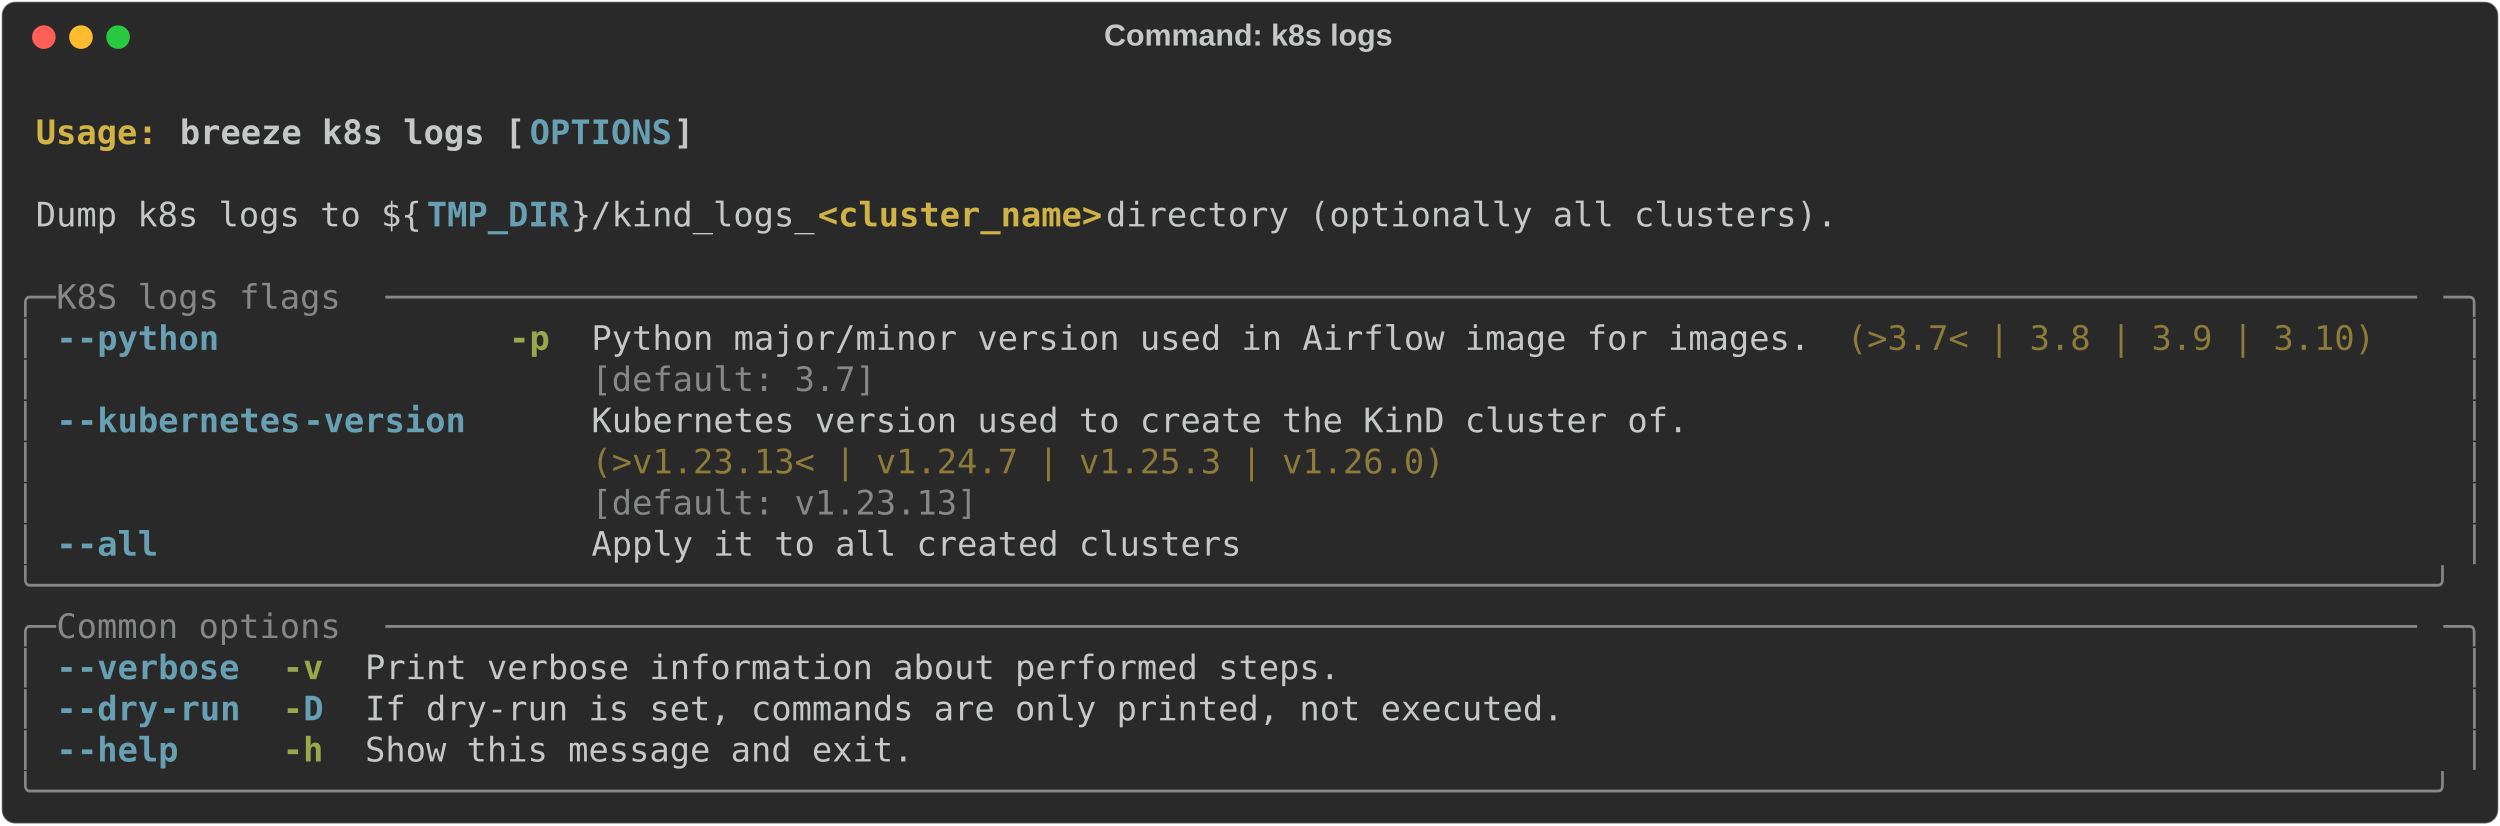
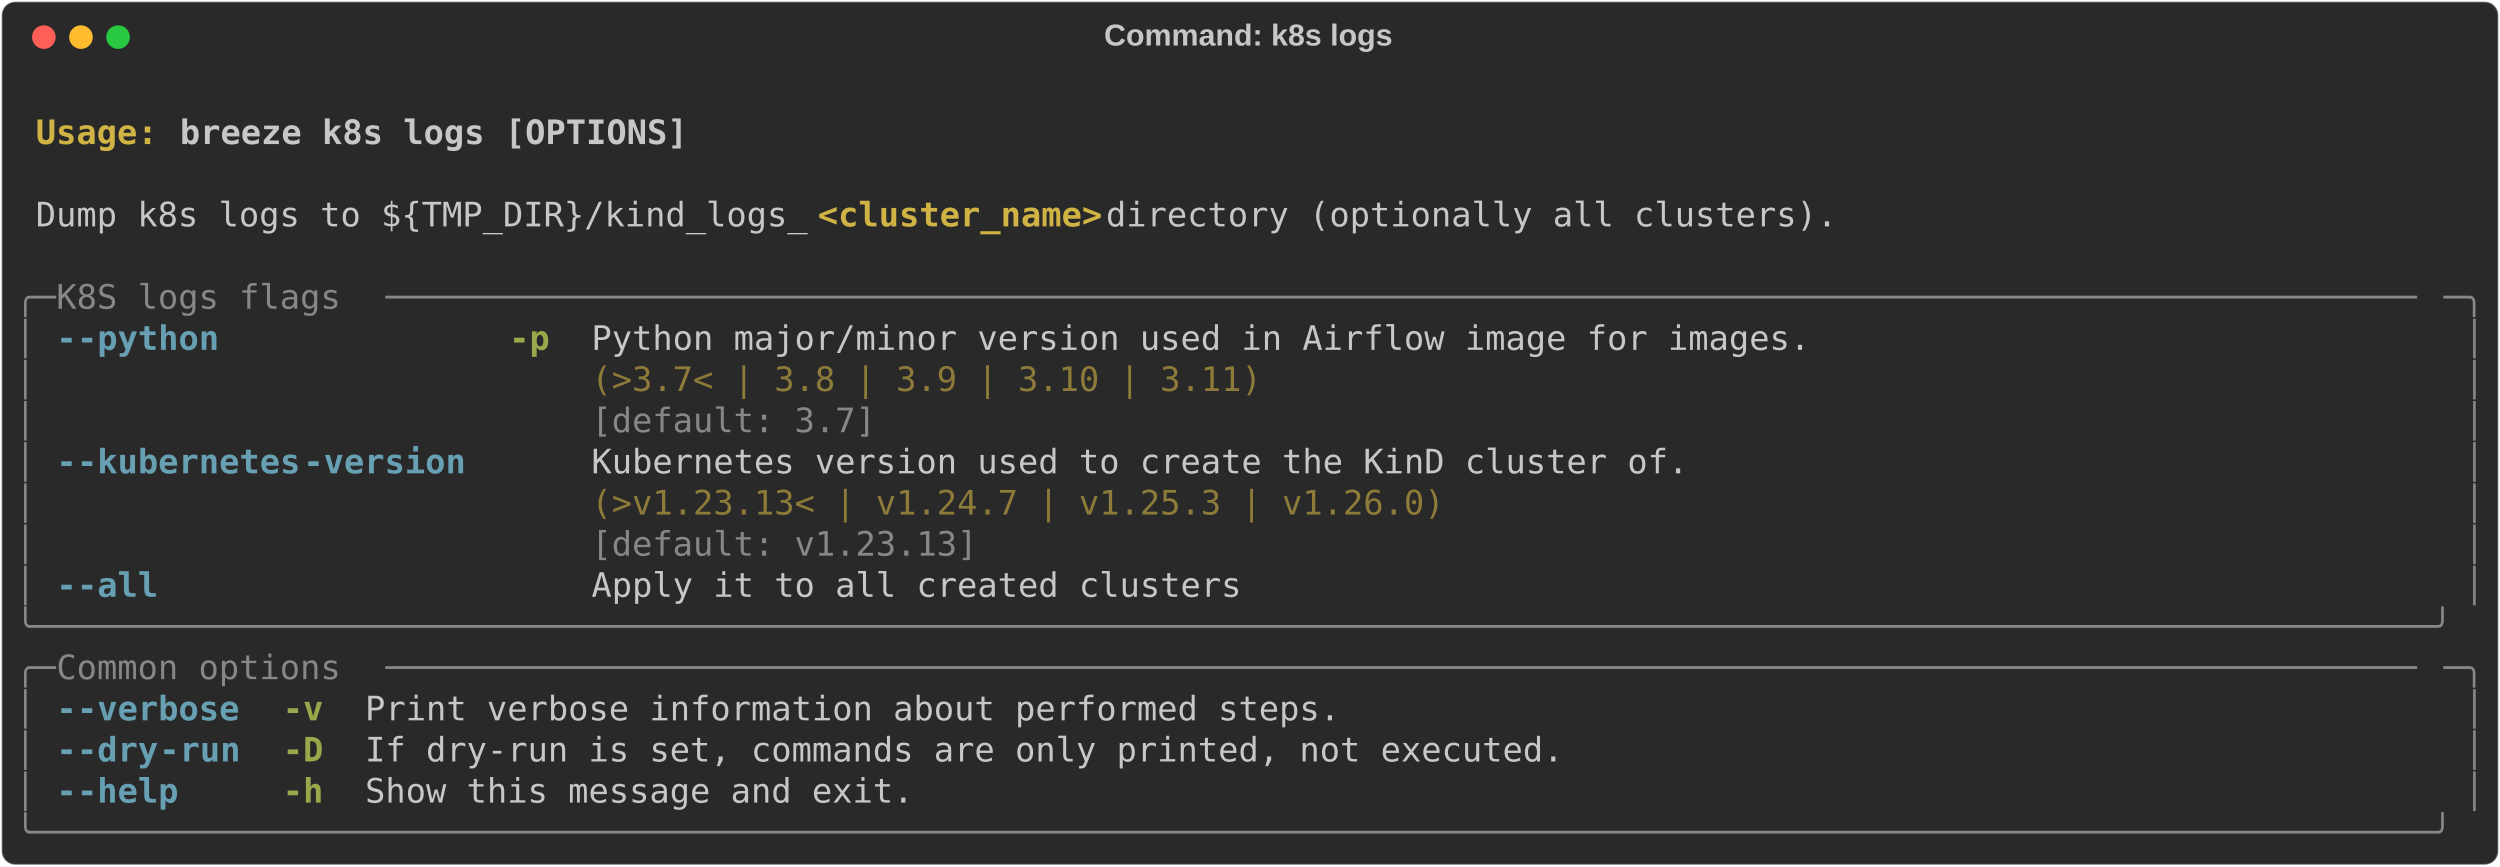
- <svg xmlns="http://www.w3.org/2000/svg" class="rich-terminal" viewBox="0 0 1482 489.2">
+ <svg xmlns="http://www.w3.org/2000/svg" class="rich-terminal" viewBox="0 0 1482 513.6">
  <style>

    @font-face {
        font-family: "Fira Code";
        src: local("FiraCode-Regular"),
                url("https://cdnjs.cloudflare.com/ajax/libs/firacode/6.2.0/woff2/FiraCode-Regular.woff2") format("woff2"),
                url("https://cdnjs.cloudflare.com/ajax/libs/firacode/6.2.0/woff/FiraCode-Regular.woff") format("woff");
        font-style: normal;
        font-weight: 400;
    }
    @font-face {
        font-family: "Fira Code";
        src: local("FiraCode-Bold"),
                url("https://cdnjs.cloudflare.com/ajax/libs/firacode/6.2.0/woff2/FiraCode-Bold.woff2") format("woff2"),
                url("https://cdnjs.cloudflare.com/ajax/libs/firacode/6.2.0/woff/FiraCode-Bold.woff") format("woff");
        font-style: bold;
        font-weight: 700;
    }

    .breeze-k8s-logs-matrix {
        font-family: Fira Code, monospace;
        font-size: 20px;
        line-height: 24.4px;
        font-variant-east-asian: full-width;
    }

    .breeze-k8s-logs-title {
        font-size: 18px;
        font-weight: bold;
        font-family: arial;
    }

    .breeze-k8s-logs-r1 { fill: #c5c8c6;font-weight: bold }
.breeze-k8s-logs-r2 { fill: #c5c8c6 }
.breeze-k8s-logs-r3 { fill: #d0b344;font-weight: bold }
- .breeze-k8s-logs-r4 { fill: #68a0b3;font-weight: bold }
- .breeze-k8s-logs-r5 { fill: #868887 }
+ .breeze-k8s-logs-r4 { fill: #868887 }
+ .breeze-k8s-logs-r5 { fill: #68a0b3;font-weight: bold }
.breeze-k8s-logs-r6 { fill: #98a84b;font-weight: bold }
.breeze-k8s-logs-r7 { fill: #8d7b39 }
    </style>
  <defs>
    <clipPath id="breeze-k8s-logs-clip-terminal">
-       <rect x="0" y="0" width="1463.0" height="438.2" />
+       <rect x="0" y="0" width="1463.0" height="462.6" />
    </clipPath>
    <clipPath id="breeze-k8s-logs-line-0">
      <rect x="0" y="1.5" width="1464" height="24.65" />
    </clipPath>
    <clipPath id="breeze-k8s-logs-line-1">
      <rect x="0" y="25.9" width="1464" height="24.65" />
    </clipPath>
    <clipPath id="breeze-k8s-logs-line-2">
      <rect x="0" y="50.3" width="1464" height="24.65" />
    </clipPath>
    <clipPath id="breeze-k8s-logs-line-3">
      <rect x="0" y="74.7" width="1464" height="24.65" />
    </clipPath>
    <clipPath id="breeze-k8s-logs-line-4">
      <rect x="0" y="99.1" width="1464" height="24.65" />
    </clipPath>
    <clipPath id="breeze-k8s-logs-line-5">
      <rect x="0" y="123.5" width="1464" height="24.65" />
    </clipPath>
    <clipPath id="breeze-k8s-logs-line-6">
      <rect x="0" y="147.9" width="1464" height="24.65" />
    </clipPath>
    <clipPath id="breeze-k8s-logs-line-7">
      <rect x="0" y="172.3" width="1464" height="24.65" />
    </clipPath>
    <clipPath id="breeze-k8s-logs-line-8">
      <rect x="0" y="196.7" width="1464" height="24.65" />
    </clipPath>
    <clipPath id="breeze-k8s-logs-line-9">
      <rect x="0" y="221.1" width="1464" height="24.65" />
    </clipPath>
    <clipPath id="breeze-k8s-logs-line-10">
      <rect x="0" y="245.5" width="1464" height="24.65" />
    </clipPath>
    <clipPath id="breeze-k8s-logs-line-11">
      <rect x="0" y="269.9" width="1464" height="24.65" />
    </clipPath>
    <clipPath id="breeze-k8s-logs-line-12">
      <rect x="0" y="294.3" width="1464" height="24.65" />
    </clipPath>
    <clipPath id="breeze-k8s-logs-line-13">
      <rect x="0" y="318.7" width="1464" height="24.65" />
    </clipPath>
    <clipPath id="breeze-k8s-logs-line-14">
      <rect x="0" y="343.1" width="1464" height="24.65" />
    </clipPath>
    <clipPath id="breeze-k8s-logs-line-15">
      <rect x="0" y="367.5" width="1464" height="24.65" />
    </clipPath>
    <clipPath id="breeze-k8s-logs-line-16">
      <rect x="0" y="391.9" width="1464" height="24.65" />
    </clipPath>
+     <clipPath id="breeze-k8s-logs-line-17">
+       <rect x="0" y="416.3" width="1464" height="24.65" />
+     </clipPath>
  </defs>
-   <rect fill="#292929" stroke="rgba(255,255,255,0.35)" stroke-width="1" x="1" y="1" width="1480" height="487.2" rx="8" />
+   <rect fill="#292929" stroke="rgba(255,255,255,0.35)" stroke-width="1" x="1" y="1" width="1480" height="511.6" rx="8" />
  <text class="breeze-k8s-logs-title" fill="#c5c8c6" text-anchor="middle" x="740" y="27">Command: k8s logs</text>
  <g transform="translate(26,22)">
    <circle cx="0" cy="0" r="7" fill="#ff5f57" />
    <circle cx="22" cy="0" r="7" fill="#febc2e" />
    <circle cx="44" cy="0" r="7" fill="#28c840" />
  </g>
  <g transform="translate(9, 41)" clip-path="url(#breeze-k8s-logs-clip-terminal)">
    <g class="breeze-k8s-logs-matrix">
      <text class="breeze-k8s-logs-r2" x="1464" y="20" textLength="12.2" clip-path="url(#breeze-k8s-logs-line-0)">
</text>
      <text class="breeze-k8s-logs-r3" x="12.2" y="44.4" textLength="85.4" clip-path="url(#breeze-k8s-logs-line-1)">Usage: </text>
-       <text class="breeze-k8s-logs-r1" x="97.6" y="44.4" textLength="207.4" clip-path="url(#breeze-k8s-logs-line-1)">breeze k8s logs [</text>
-       <text class="breeze-k8s-logs-r4" x="305" y="44.4" textLength="85.4" clip-path="url(#breeze-k8s-logs-line-1)">OPTIONS</text>
-       <text class="breeze-k8s-logs-r1" x="390.4" y="44.4" textLength="12.2" clip-path="url(#breeze-k8s-logs-line-1)">]</text>
+       <text class="breeze-k8s-logs-r1" x="97.6" y="44.4" textLength="305" clip-path="url(#breeze-k8s-logs-line-1)">breeze k8s logs [OPTIONS]</text>
      <text class="breeze-k8s-logs-r2" x="1464" y="44.4" textLength="12.2" clip-path="url(#breeze-k8s-logs-line-1)">
</text>
      <text class="breeze-k8s-logs-r2" x="1464" y="68.8" textLength="12.2" clip-path="url(#breeze-k8s-logs-line-2)">
</text>
-       <text class="breeze-k8s-logs-r2" x="12.2" y="93.2" textLength="231.8" clip-path="url(#breeze-k8s-logs-line-3)">Dump k8s logs to ${</text>
-       <text class="breeze-k8s-logs-r4" x="244" y="93.2" textLength="85.4" clip-path="url(#breeze-k8s-logs-line-3)">TMP_DIR</text>
-       <text class="breeze-k8s-logs-r2" x="329.4" y="93.2" textLength="146.4" clip-path="url(#breeze-k8s-logs-line-3)">}/kind_logs_</text>
+       <text class="breeze-k8s-logs-r2" x="12.2" y="93.2" textLength="463.6" clip-path="url(#breeze-k8s-logs-line-3)">Dump k8s logs to ${TMP_DIR}/kind_logs_</text>
      <text class="breeze-k8s-logs-r3" x="475.8" y="93.2" textLength="170.8" clip-path="url(#breeze-k8s-logs-line-3)">&lt;cluster_name&gt;</text>
      <text class="breeze-k8s-logs-r2" x="646.6" y="93.2" textLength="451.4" clip-path="url(#breeze-k8s-logs-line-3)"> directory (optionally all clusters).</text>
      <text class="breeze-k8s-logs-r2" x="1464" y="93.2" textLength="12.2" clip-path="url(#breeze-k8s-logs-line-3)">
</text>
      <text class="breeze-k8s-logs-r2" x="1464" y="117.6" textLength="12.2" clip-path="url(#breeze-k8s-logs-line-4)">
</text>
-       <text class="breeze-k8s-logs-r5" x="0" y="142" textLength="24.4" clip-path="url(#breeze-k8s-logs-line-5)">╭─</text>
-       <text class="breeze-k8s-logs-r5" x="24.4" y="142" textLength="195.2" clip-path="url(#breeze-k8s-logs-line-5)"> K8S logs flags </text>
-       <text class="breeze-k8s-logs-r5" x="219.6" y="142" textLength="1220" clip-path="url(#breeze-k8s-logs-line-5)">────────────────────────────────────────────────────────────────────────────────────────────────────</text>
-       <text class="breeze-k8s-logs-r5" x="1439.6" y="142" textLength="24.4" clip-path="url(#breeze-k8s-logs-line-5)">─╮</text>
+       <text class="breeze-k8s-logs-r4" x="0" y="142" textLength="24.4" clip-path="url(#breeze-k8s-logs-line-5)">╭─</text>
+       <text class="breeze-k8s-logs-r4" x="24.4" y="142" textLength="195.2" clip-path="url(#breeze-k8s-logs-line-5)"> K8S logs flags </text>
+       <text class="breeze-k8s-logs-r4" x="219.6" y="142" textLength="1220" clip-path="url(#breeze-k8s-logs-line-5)">────────────────────────────────────────────────────────────────────────────────────────────────────</text>
+       <text class="breeze-k8s-logs-r4" x="1439.6" y="142" textLength="24.4" clip-path="url(#breeze-k8s-logs-line-5)">─╮</text>
      <text class="breeze-k8s-logs-r2" x="1464" y="142" textLength="12.2" clip-path="url(#breeze-k8s-logs-line-5)">
</text>
-       <text class="breeze-k8s-logs-r5" x="0" y="166.4" textLength="12.2" clip-path="url(#breeze-k8s-logs-line-6)">│</text>
-       <text class="breeze-k8s-logs-r4" x="24.4" y="166.4" textLength="12.2" clip-path="url(#breeze-k8s-logs-line-6)">-</text>
-       <text class="breeze-k8s-logs-r4" x="36.6" y="166.4" textLength="85.4" clip-path="url(#breeze-k8s-logs-line-6)">-python</text>
+       <text class="breeze-k8s-logs-r4" x="0" y="166.4" textLength="12.2" clip-path="url(#breeze-k8s-logs-line-6)">│</text>
+       <text class="breeze-k8s-logs-r5" x="24.4" y="166.4" textLength="12.2" clip-path="url(#breeze-k8s-logs-line-6)">-</text>
+       <text class="breeze-k8s-logs-r5" x="36.6" y="166.4" textLength="85.4" clip-path="url(#breeze-k8s-logs-line-6)">-python</text>
      <text class="breeze-k8s-logs-r6" x="292.8" y="166.4" textLength="24.4" clip-path="url(#breeze-k8s-logs-line-6)">-p</text>
      <text class="breeze-k8s-logs-r2" x="341.6" y="166.4" textLength="732" clip-path="url(#breeze-k8s-logs-line-6)">Python major/minor version used in Airflow image for images.</text>
-       <text class="breeze-k8s-logs-r7" x="1085.8" y="166.4" textLength="317.2" clip-path="url(#breeze-k8s-logs-line-6)">(&gt;3.7&lt; | 3.8 | 3.9 | 3.10)</text>
-       <text class="breeze-k8s-logs-r5" x="1451.8" y="166.4" textLength="12.2" clip-path="url(#breeze-k8s-logs-line-6)">│</text>
+       <text class="breeze-k8s-logs-r4" x="1451.8" y="166.4" textLength="12.2" clip-path="url(#breeze-k8s-logs-line-6)">│</text>
      <text class="breeze-k8s-logs-r2" x="1464" y="166.4" textLength="12.2" clip-path="url(#breeze-k8s-logs-line-6)">
</text>
-       <text class="breeze-k8s-logs-r5" x="0" y="190.8" textLength="12.2" clip-path="url(#breeze-k8s-logs-line-7)">│</text>
-       <text class="breeze-k8s-logs-r5" x="341.6" y="190.8" textLength="732" clip-path="url(#breeze-k8s-logs-line-7)">[default: 3.7]                                              </text>
-       <text class="breeze-k8s-logs-r5" x="1451.8" y="190.8" textLength="12.2" clip-path="url(#breeze-k8s-logs-line-7)">│</text>
+       <text class="breeze-k8s-logs-r4" x="0" y="190.8" textLength="12.2" clip-path="url(#breeze-k8s-logs-line-7)">│</text>
+       <text class="breeze-k8s-logs-r7" x="341.6" y="190.8" textLength="732" clip-path="url(#breeze-k8s-logs-line-7)">(&gt;3.7&lt; | 3.8 | 3.9 | 3.10 | 3.11)                           </text>
+       <text class="breeze-k8s-logs-r4" x="1451.8" y="190.8" textLength="12.2" clip-path="url(#breeze-k8s-logs-line-7)">│</text>
      <text class="breeze-k8s-logs-r2" x="1464" y="190.8" textLength="12.2" clip-path="url(#breeze-k8s-logs-line-7)">
</text>
-       <text class="breeze-k8s-logs-r5" x="0" y="215.2" textLength="12.2" clip-path="url(#breeze-k8s-logs-line-8)">│</text>
-       <text class="breeze-k8s-logs-r4" x="24.4" y="215.2" textLength="12.2" clip-path="url(#breeze-k8s-logs-line-8)">-</text>
-       <text class="breeze-k8s-logs-r4" x="36.6" y="215.2" textLength="134.2" clip-path="url(#breeze-k8s-logs-line-8)">-kubernetes</text>
-       <text class="breeze-k8s-logs-r4" x="170.8" y="215.2" textLength="97.6" clip-path="url(#breeze-k8s-logs-line-8)">-version</text>
-       <text class="breeze-k8s-logs-r2" x="341.6" y="215.2" textLength="658.8" clip-path="url(#breeze-k8s-logs-line-8)">Kubernetes version used to create the KinD cluster of.</text>
-       <text class="breeze-k8s-logs-r5" x="1451.8" y="215.2" textLength="12.2" clip-path="url(#breeze-k8s-logs-line-8)">│</text>
+       <text class="breeze-k8s-logs-r4" x="0" y="215.2" textLength="12.2" clip-path="url(#breeze-k8s-logs-line-8)">│</text>
+       <text class="breeze-k8s-logs-r4" x="341.6" y="215.2" textLength="732" clip-path="url(#breeze-k8s-logs-line-8)">[default: 3.7]                                              </text>
+       <text class="breeze-k8s-logs-r4" x="1451.8" y="215.2" textLength="12.2" clip-path="url(#breeze-k8s-logs-line-8)">│</text>
      <text class="breeze-k8s-logs-r2" x="1464" y="215.2" textLength="12.2" clip-path="url(#breeze-k8s-logs-line-8)">
</text>
-       <text class="breeze-k8s-logs-r5" x="0" y="239.6" textLength="12.2" clip-path="url(#breeze-k8s-logs-line-9)">│</text>
-       <text class="breeze-k8s-logs-r7" x="341.6" y="239.6" textLength="658.8" clip-path="url(#breeze-k8s-logs-line-9)">(&gt;v1.23.13&lt; | v1.24.7 | v1.25.3 | v1.26.0)            </text>
-       <text class="breeze-k8s-logs-r5" x="1451.8" y="239.6" textLength="12.2" clip-path="url(#breeze-k8s-logs-line-9)">│</text>
+       <text class="breeze-k8s-logs-r4" x="0" y="239.6" textLength="12.2" clip-path="url(#breeze-k8s-logs-line-9)">│</text>
+       <text class="breeze-k8s-logs-r5" x="24.4" y="239.6" textLength="12.2" clip-path="url(#breeze-k8s-logs-line-9)">-</text>
+       <text class="breeze-k8s-logs-r5" x="36.6" y="239.6" textLength="134.2" clip-path="url(#breeze-k8s-logs-line-9)">-kubernetes</text>
+       <text class="breeze-k8s-logs-r5" x="170.8" y="239.6" textLength="97.6" clip-path="url(#breeze-k8s-logs-line-9)">-version</text>
+       <text class="breeze-k8s-logs-r2" x="341.6" y="239.6" textLength="658.8" clip-path="url(#breeze-k8s-logs-line-9)">Kubernetes version used to create the KinD cluster of.</text>
+       <text class="breeze-k8s-logs-r4" x="1451.8" y="239.6" textLength="12.2" clip-path="url(#breeze-k8s-logs-line-9)">│</text>
      <text class="breeze-k8s-logs-r2" x="1464" y="239.6" textLength="12.2" clip-path="url(#breeze-k8s-logs-line-9)">
</text>
-       <text class="breeze-k8s-logs-r5" x="0" y="264" textLength="12.2" clip-path="url(#breeze-k8s-logs-line-10)">│</text>
-       <text class="breeze-k8s-logs-r5" x="341.6" y="264" textLength="658.8" clip-path="url(#breeze-k8s-logs-line-10)">[default: v1.23.13]                                   </text>
-       <text class="breeze-k8s-logs-r5" x="1451.8" y="264" textLength="12.2" clip-path="url(#breeze-k8s-logs-line-10)">│</text>
+       <text class="breeze-k8s-logs-r4" x="0" y="264" textLength="12.2" clip-path="url(#breeze-k8s-logs-line-10)">│</text>
+       <text class="breeze-k8s-logs-r7" x="341.6" y="264" textLength="658.8" clip-path="url(#breeze-k8s-logs-line-10)">(&gt;v1.23.13&lt; | v1.24.7 | v1.25.3 | v1.26.0)            </text>
+       <text class="breeze-k8s-logs-r4" x="1451.8" y="264" textLength="12.2" clip-path="url(#breeze-k8s-logs-line-10)">│</text>
      <text class="breeze-k8s-logs-r2" x="1464" y="264" textLength="12.2" clip-path="url(#breeze-k8s-logs-line-10)">
</text>
-       <text class="breeze-k8s-logs-r5" x="0" y="288.4" textLength="12.2" clip-path="url(#breeze-k8s-logs-line-11)">│</text>
-       <text class="breeze-k8s-logs-r4" x="24.4" y="288.4" textLength="12.2" clip-path="url(#breeze-k8s-logs-line-11)">-</text>
-       <text class="breeze-k8s-logs-r4" x="36.6" y="288.4" textLength="48.8" clip-path="url(#breeze-k8s-logs-line-11)">-all</text>
-       <text class="breeze-k8s-logs-r2" x="341.6" y="288.4" textLength="390.4" clip-path="url(#breeze-k8s-logs-line-11)">Apply it to all created clusters</text>
-       <text class="breeze-k8s-logs-r5" x="1451.8" y="288.4" textLength="12.2" clip-path="url(#breeze-k8s-logs-line-11)">│</text>
+       <text class="breeze-k8s-logs-r4" x="0" y="288.4" textLength="12.2" clip-path="url(#breeze-k8s-logs-line-11)">│</text>
+       <text class="breeze-k8s-logs-r4" x="341.6" y="288.4" textLength="658.8" clip-path="url(#breeze-k8s-logs-line-11)">[default: v1.23.13]                                   </text>
+       <text class="breeze-k8s-logs-r4" x="1451.8" y="288.4" textLength="12.2" clip-path="url(#breeze-k8s-logs-line-11)">│</text>
      <text class="breeze-k8s-logs-r2" x="1464" y="288.4" textLength="12.2" clip-path="url(#breeze-k8s-logs-line-11)">
</text>
-       <text class="breeze-k8s-logs-r5" x="0" y="312.8" textLength="1464" clip-path="url(#breeze-k8s-logs-line-12)">╰──────────────────────────────────────────────────────────────────────────────────────────────────────────────────────╯</text>
+       <text class="breeze-k8s-logs-r4" x="0" y="312.8" textLength="12.2" clip-path="url(#breeze-k8s-logs-line-12)">│</text>
+       <text class="breeze-k8s-logs-r5" x="24.4" y="312.8" textLength="12.2" clip-path="url(#breeze-k8s-logs-line-12)">-</text>
+       <text class="breeze-k8s-logs-r5" x="36.6" y="312.8" textLength="48.8" clip-path="url(#breeze-k8s-logs-line-12)">-all</text>
+       <text class="breeze-k8s-logs-r2" x="341.6" y="312.8" textLength="390.4" clip-path="url(#breeze-k8s-logs-line-12)">Apply it to all created clusters</text>
+       <text class="breeze-k8s-logs-r4" x="1451.8" y="312.8" textLength="12.2" clip-path="url(#breeze-k8s-logs-line-12)">│</text>
      <text class="breeze-k8s-logs-r2" x="1464" y="312.8" textLength="12.2" clip-path="url(#breeze-k8s-logs-line-12)">
</text>
-       <text class="breeze-k8s-logs-r5" x="0" y="337.2" textLength="24.4" clip-path="url(#breeze-k8s-logs-line-13)">╭─</text>
-       <text class="breeze-k8s-logs-r5" x="24.4" y="337.2" textLength="195.2" clip-path="url(#breeze-k8s-logs-line-13)"> Common options </text>
-       <text class="breeze-k8s-logs-r5" x="219.6" y="337.2" textLength="1220" clip-path="url(#breeze-k8s-logs-line-13)">────────────────────────────────────────────────────────────────────────────────────────────────────</text>
-       <text class="breeze-k8s-logs-r5" x="1439.6" y="337.2" textLength="24.4" clip-path="url(#breeze-k8s-logs-line-13)">─╮</text>
+       <text class="breeze-k8s-logs-r4" x="0" y="337.2" textLength="1464" clip-path="url(#breeze-k8s-logs-line-13)">╰──────────────────────────────────────────────────────────────────────────────────────────────────────────────────────╯</text>
      <text class="breeze-k8s-logs-r2" x="1464" y="337.2" textLength="12.2" clip-path="url(#breeze-k8s-logs-line-13)">
</text>
-       <text class="breeze-k8s-logs-r5" x="0" y="361.6" textLength="12.2" clip-path="url(#breeze-k8s-logs-line-14)">│</text>
-       <text class="breeze-k8s-logs-r4" x="24.4" y="361.6" textLength="12.2" clip-path="url(#breeze-k8s-logs-line-14)">-</text>
-       <text class="breeze-k8s-logs-r4" x="36.6" y="361.6" textLength="97.6" clip-path="url(#breeze-k8s-logs-line-14)">-verbose</text>
-       <text class="breeze-k8s-logs-r6" x="158.6" y="361.6" textLength="24.4" clip-path="url(#breeze-k8s-logs-line-14)">-v</text>
-       <text class="breeze-k8s-logs-r2" x="207.4" y="361.6" textLength="585.6" clip-path="url(#breeze-k8s-logs-line-14)">Print verbose information about performed steps.</text>
-       <text class="breeze-k8s-logs-r5" x="1451.8" y="361.6" textLength="12.2" clip-path="url(#breeze-k8s-logs-line-14)">│</text>
+       <text class="breeze-k8s-logs-r4" x="0" y="361.6" textLength="24.4" clip-path="url(#breeze-k8s-logs-line-14)">╭─</text>
+       <text class="breeze-k8s-logs-r4" x="24.4" y="361.6" textLength="195.2" clip-path="url(#breeze-k8s-logs-line-14)"> Common options </text>
+       <text class="breeze-k8s-logs-r4" x="219.6" y="361.6" textLength="1220" clip-path="url(#breeze-k8s-logs-line-14)">────────────────────────────────────────────────────────────────────────────────────────────────────</text>
+       <text class="breeze-k8s-logs-r4" x="1439.6" y="361.6" textLength="24.4" clip-path="url(#breeze-k8s-logs-line-14)">─╮</text>
      <text class="breeze-k8s-logs-r2" x="1464" y="361.6" textLength="12.2" clip-path="url(#breeze-k8s-logs-line-14)">
</text>
-       <text class="breeze-k8s-logs-r5" x="0" y="386" textLength="12.2" clip-path="url(#breeze-k8s-logs-line-15)">│</text>
-       <text class="breeze-k8s-logs-r4" x="24.4" y="386" textLength="12.2" clip-path="url(#breeze-k8s-logs-line-15)">-</text>
-       <text class="breeze-k8s-logs-r4" x="36.6" y="386" textLength="48.8" clip-path="url(#breeze-k8s-logs-line-15)">-dry</text>
-       <text class="breeze-k8s-logs-r4" x="85.4" y="386" textLength="48.8" clip-path="url(#breeze-k8s-logs-line-15)">-run</text>
-       <text class="breeze-k8s-logs-r6" x="158.6" y="386" textLength="12.2" clip-path="url(#breeze-k8s-logs-line-15)">-</text>
-       <text class="breeze-k8s-logs-r4" x="170.8" y="386" textLength="12.2" clip-path="url(#breeze-k8s-logs-line-15)">D</text>
-       <text class="breeze-k8s-logs-r2" x="207.4" y="386" textLength="719.8" clip-path="url(#breeze-k8s-logs-line-15)">If dry-run is set, commands are only printed, not executed.</text>
-       <text class="breeze-k8s-logs-r5" x="1451.8" y="386" textLength="12.2" clip-path="url(#breeze-k8s-logs-line-15)">│</text>
+       <text class="breeze-k8s-logs-r4" x="0" y="386" textLength="12.2" clip-path="url(#breeze-k8s-logs-line-15)">│</text>
+       <text class="breeze-k8s-logs-r5" x="24.4" y="386" textLength="12.2" clip-path="url(#breeze-k8s-logs-line-15)">-</text>
+       <text class="breeze-k8s-logs-r5" x="36.6" y="386" textLength="97.6" clip-path="url(#breeze-k8s-logs-line-15)">-verbose</text>
+       <text class="breeze-k8s-logs-r6" x="158.6" y="386" textLength="24.4" clip-path="url(#breeze-k8s-logs-line-15)">-v</text>
+       <text class="breeze-k8s-logs-r2" x="207.4" y="386" textLength="585.6" clip-path="url(#breeze-k8s-logs-line-15)">Print verbose information about performed steps.</text>
+       <text class="breeze-k8s-logs-r4" x="1451.8" y="386" textLength="12.2" clip-path="url(#breeze-k8s-logs-line-15)">│</text>
      <text class="breeze-k8s-logs-r2" x="1464" y="386" textLength="12.2" clip-path="url(#breeze-k8s-logs-line-15)">
</text>
-       <text class="breeze-k8s-logs-r5" x="0" y="410.4" textLength="12.2" clip-path="url(#breeze-k8s-logs-line-16)">│</text>
-       <text class="breeze-k8s-logs-r4" x="24.4" y="410.4" textLength="12.2" clip-path="url(#breeze-k8s-logs-line-16)">-</text>
-       <text class="breeze-k8s-logs-r4" x="36.6" y="410.4" textLength="61" clip-path="url(#breeze-k8s-logs-line-16)">-help</text>
-       <text class="breeze-k8s-logs-r6" x="158.6" y="410.4" textLength="24.4" clip-path="url(#breeze-k8s-logs-line-16)">-h</text>
-       <text class="breeze-k8s-logs-r2" x="207.4" y="410.4" textLength="329.4" clip-path="url(#breeze-k8s-logs-line-16)">Show this message and exit.</text>
-       <text class="breeze-k8s-logs-r5" x="1451.8" y="410.4" textLength="12.2" clip-path="url(#breeze-k8s-logs-line-16)">│</text>
+       <text class="breeze-k8s-logs-r4" x="0" y="410.4" textLength="12.2" clip-path="url(#breeze-k8s-logs-line-16)">│</text>
+       <text class="breeze-k8s-logs-r5" x="24.4" y="410.4" textLength="12.2" clip-path="url(#breeze-k8s-logs-line-16)">-</text>
+       <text class="breeze-k8s-logs-r5" x="36.6" y="410.4" textLength="48.8" clip-path="url(#breeze-k8s-logs-line-16)">-dry</text>
+       <text class="breeze-k8s-logs-r5" x="85.4" y="410.4" textLength="48.8" clip-path="url(#breeze-k8s-logs-line-16)">-run</text>
+       <text class="breeze-k8s-logs-r6" x="158.6" y="410.4" textLength="24.4" clip-path="url(#breeze-k8s-logs-line-16)">-D</text>
+       <text class="breeze-k8s-logs-r2" x="207.4" y="410.4" textLength="719.8" clip-path="url(#breeze-k8s-logs-line-16)">If dry-run is set, commands are only printed, not executed.</text>
+       <text class="breeze-k8s-logs-r4" x="1451.8" y="410.4" textLength="12.2" clip-path="url(#breeze-k8s-logs-line-16)">│</text>
      <text class="breeze-k8s-logs-r2" x="1464" y="410.4" textLength="12.2" clip-path="url(#breeze-k8s-logs-line-16)">
</text>
-       <text class="breeze-k8s-logs-r5" x="0" y="434.8" textLength="1464" clip-path="url(#breeze-k8s-logs-line-17)">╰──────────────────────────────────────────────────────────────────────────────────────────────────────────────────────╯</text>
+       <text class="breeze-k8s-logs-r4" x="0" y="434.8" textLength="12.2" clip-path="url(#breeze-k8s-logs-line-17)">│</text>
+       <text class="breeze-k8s-logs-r5" x="24.4" y="434.8" textLength="12.2" clip-path="url(#breeze-k8s-logs-line-17)">-</text>
+       <text class="breeze-k8s-logs-r5" x="36.6" y="434.8" textLength="61" clip-path="url(#breeze-k8s-logs-line-17)">-help</text>
+       <text class="breeze-k8s-logs-r6" x="158.6" y="434.8" textLength="24.4" clip-path="url(#breeze-k8s-logs-line-17)">-h</text>
+       <text class="breeze-k8s-logs-r2" x="207.4" y="434.8" textLength="329.4" clip-path="url(#breeze-k8s-logs-line-17)">Show this message and exit.</text>
+       <text class="breeze-k8s-logs-r4" x="1451.8" y="434.8" textLength="12.2" clip-path="url(#breeze-k8s-logs-line-17)">│</text>
      <text class="breeze-k8s-logs-r2" x="1464" y="434.8" textLength="12.2" clip-path="url(#breeze-k8s-logs-line-17)">
+ </text>
+       <text class="breeze-k8s-logs-r4" x="0" y="459.2" textLength="1464" clip-path="url(#breeze-k8s-logs-line-18)">╰──────────────────────────────────────────────────────────────────────────────────────────────────────────────────────╯</text>
+       <text class="breeze-k8s-logs-r2" x="1464" y="459.2" textLength="12.2" clip-path="url(#breeze-k8s-logs-line-18)">
</text>
    </g>
  </g>
</svg>
